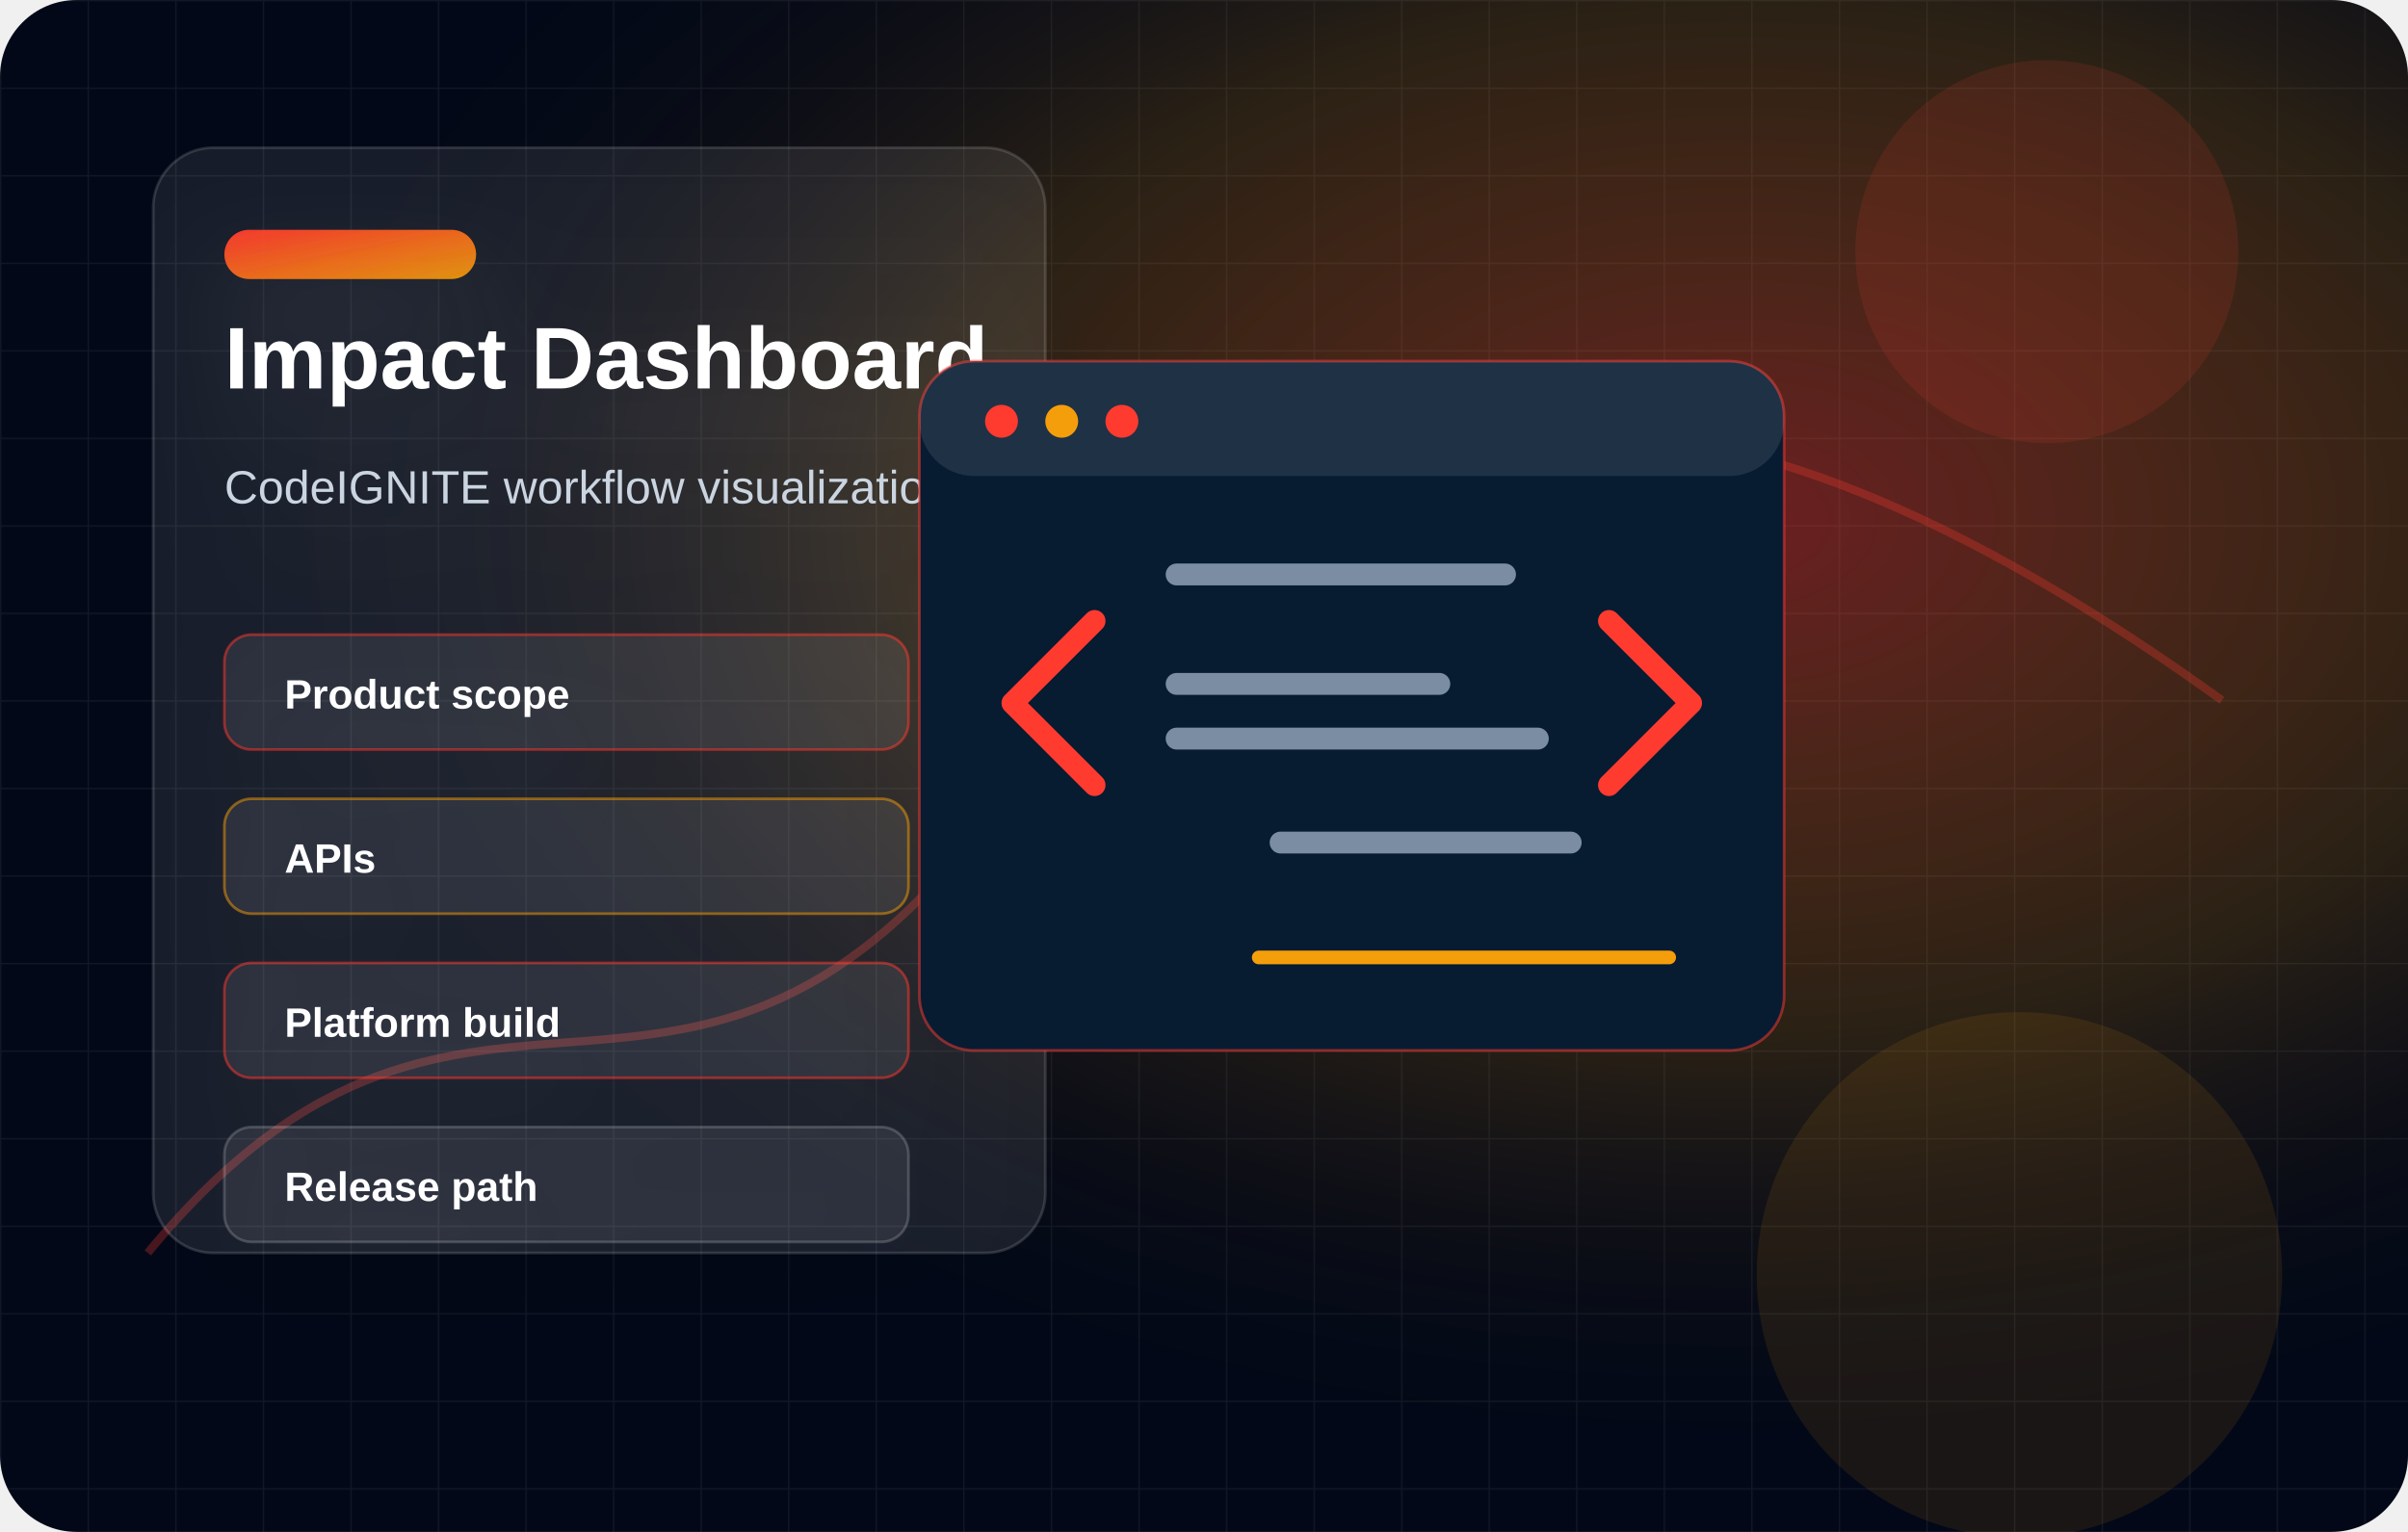
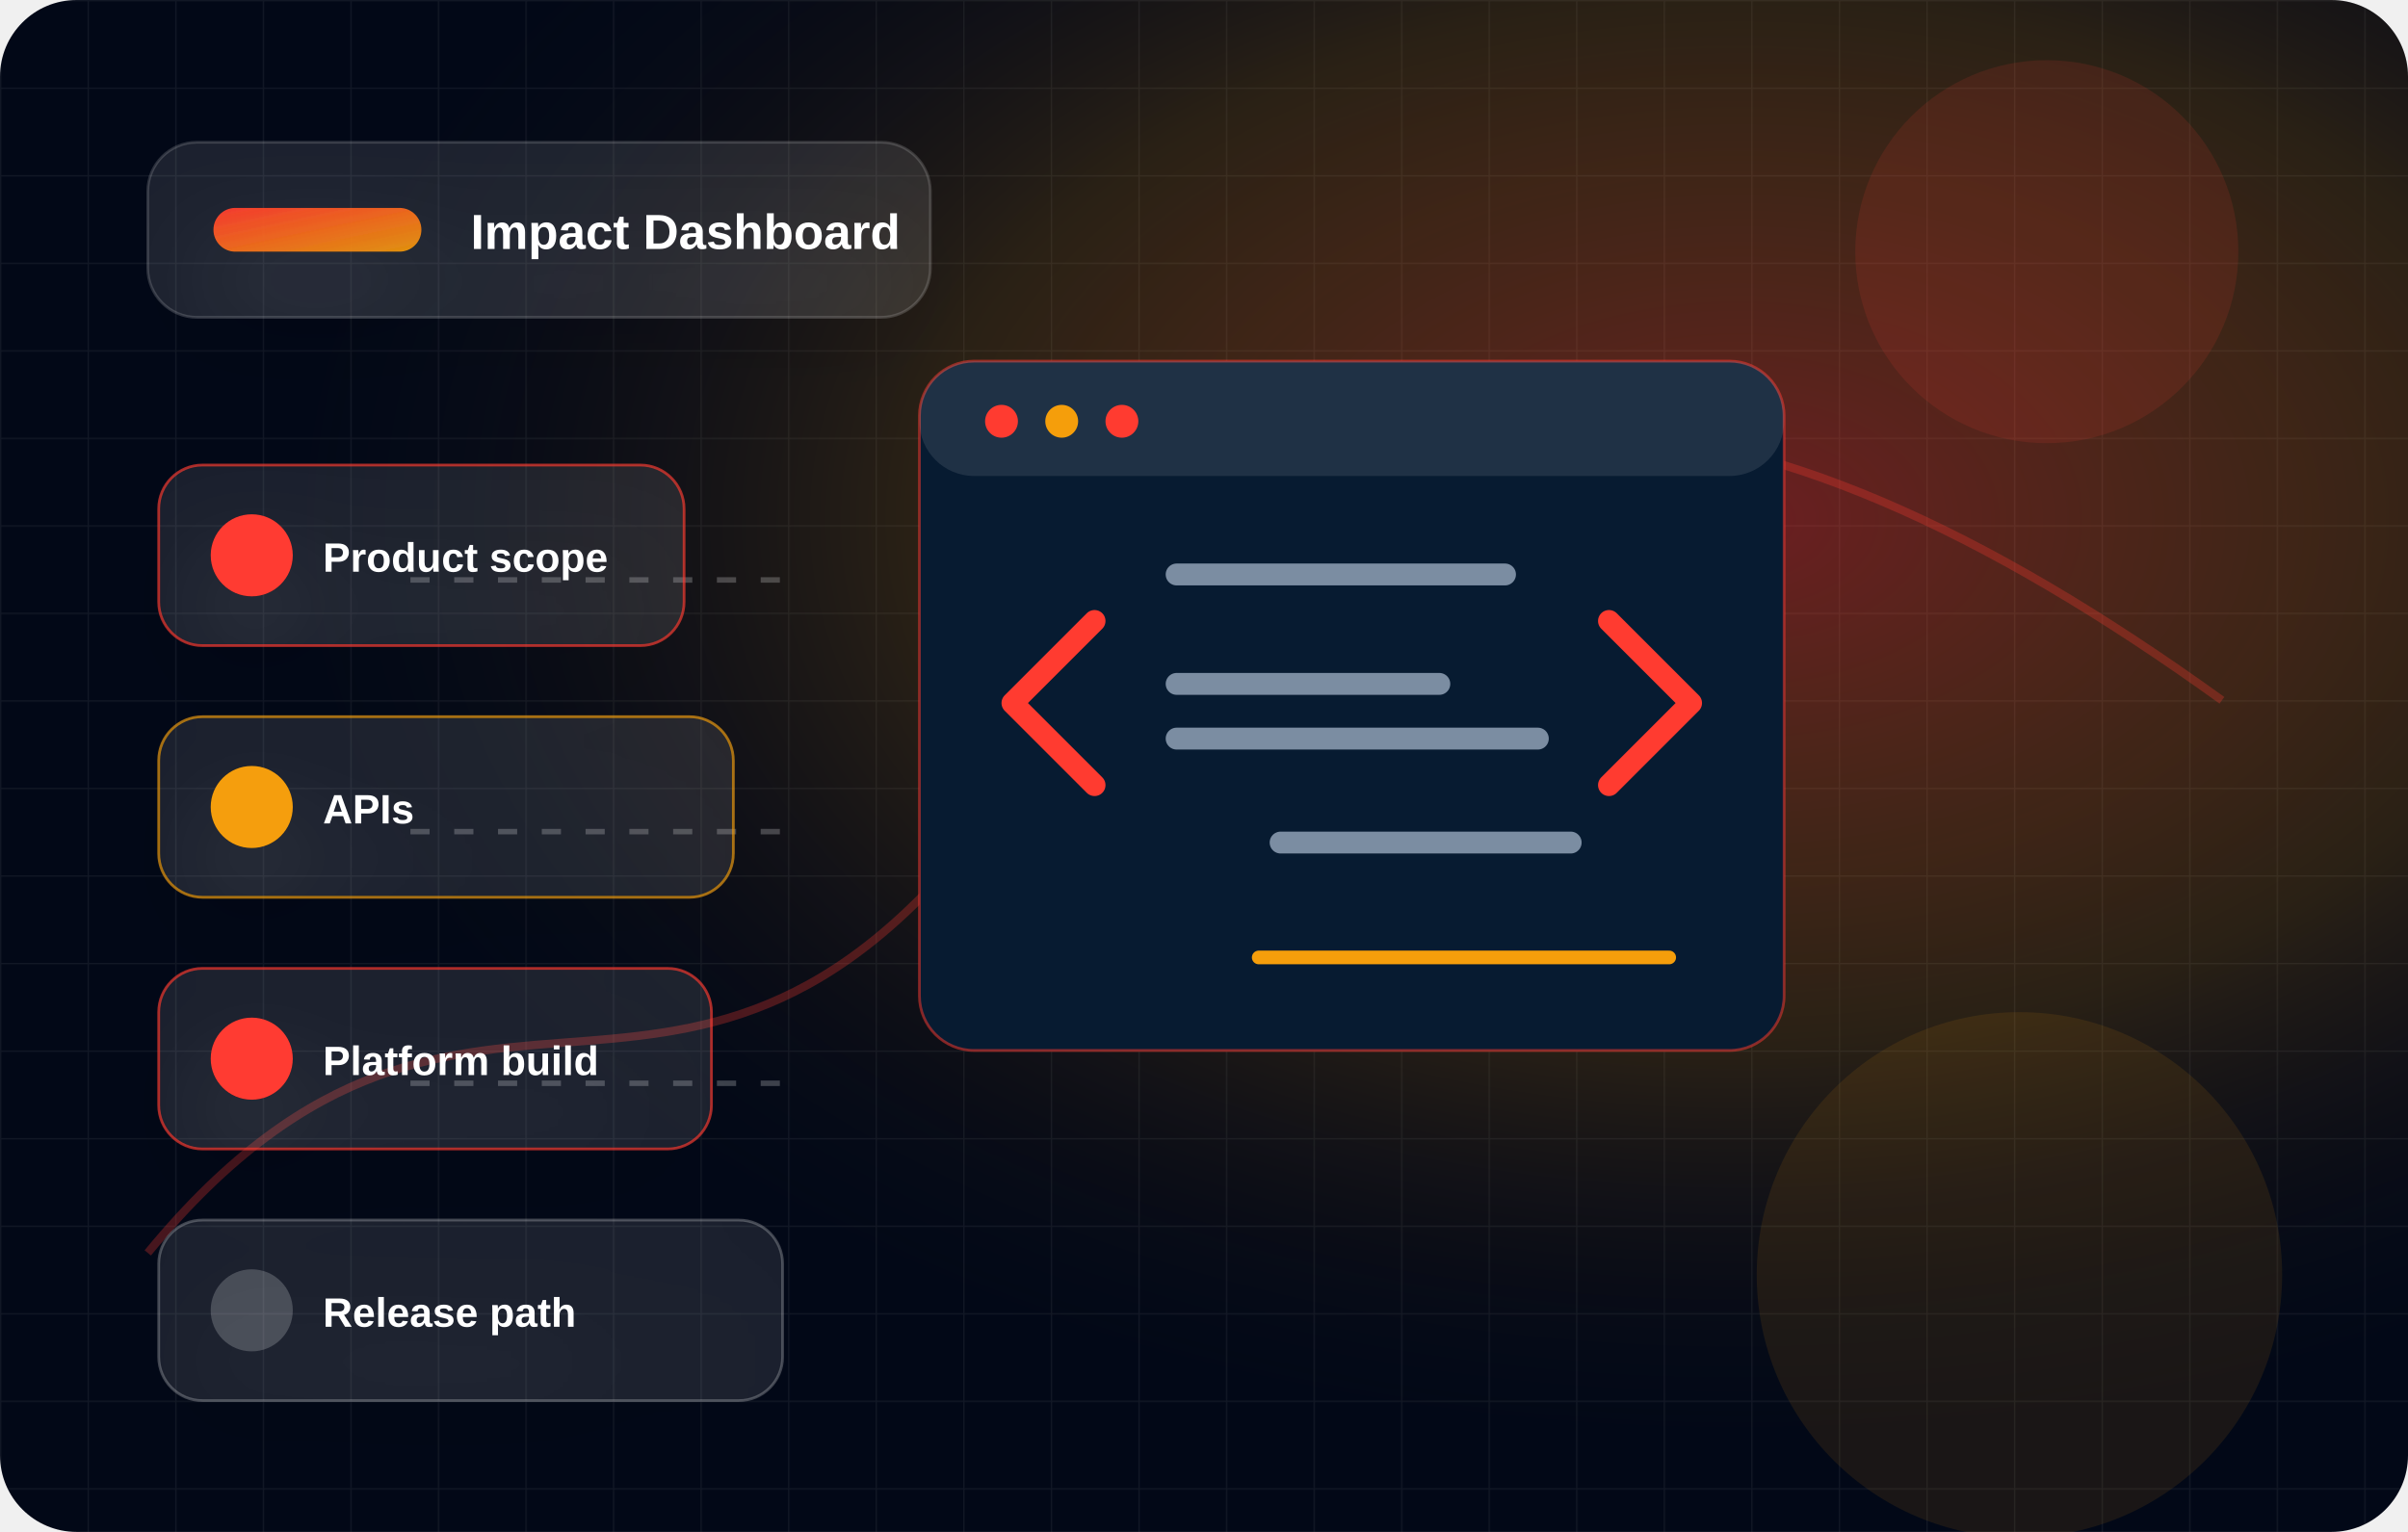
<svg xmlns="http://www.w3.org/2000/svg" width="880" height="560" viewBox="0 0 880 560" role="img" aria-labelledby="title desc">
  <defs>
    <linearGradient id="g" x1="0" y1="0" x2="1" y2="1">
      <stop offset="0" stop-color="#FF3B30" stop-opacity=".95" />
      <stop offset="1" stop-color="#F59E0B" stop-opacity=".9" />
    </linearGradient>
    <radialGradient id="r" cx=".72" cy=".34" r=".62">
      <stop offset="0" stop-color="#FF3B30" stop-opacity=".42" />
      <stop offset=".55" stop-color="#F59E0B" stop-opacity=".16" />
      <stop offset="1" stop-color="#020817" stop-opacity="0" />
    </radialGradient>
    <pattern id="grid" width="32" height="32" patternUnits="userSpaceOnUse">
      <path d="M32 0H0V32" fill="none" stroke="#ffffff" stroke-opacity=".06" />
    </pattern>
    <filter id="s" x="-20%" y="-20%" width="140%" height="140%">
      <feDropShadow dx="0" dy="18" stdDeviation="18" flood-color="#000000" flood-opacity=".28" />
    </filter>
  </defs>
  <rect width="880" height="560" rx="28" fill="#020817" />
  <rect width="880" height="560" rx="28" fill="url(#grid)" />
  <rect width="880" height="560" rx="28" fill="url(#r)" />
  <path d="M54 458 C174 312 255 456 374 282 S640 132 812 256" fill="none" stroke="#FF3B30" stroke-width="3" stroke-opacity=".28" />
-   <g filter="url(#s)">
-     <rect x="56" y="54" width="326" height="404" rx="22" fill="rgba(255,255,255,.08)" stroke="rgba(255,255,255,.14)" />
-     <rect x="82" y="84" width="92" height="18" rx="9" fill="url(#g)" />
-     <text x="82" y="142" font-family="Segoe UI, Arial" font-size="32" font-weight="850" fill="#fff">Impact Dashboard</text>
-     <text x="82" y="184" font-family="Segoe UI, Arial" font-size="17" fill="#cbd5e1">CodeIGNITE workflow visualization</text>
-     <g font-family="Segoe UI, Arial" font-size="15" font-weight="800" fill="#fff">
-       <rect x="82" y="232" width="250" height="42" rx="10" fill="rgba(255,255,255,.08)" stroke="#FF3B30" stroke-opacity=".5" />
-       <text x="104" y="259">Product scope</text>
-       <rect x="82" y="292" width="250" height="42" rx="10" fill="rgba(255,255,255,.08)" stroke="#F59E0B" stroke-opacity=".5" />
-       <text x="104" y="319">APIs</text>
-       <rect x="82" y="352" width="250" height="42" rx="10" fill="rgba(255,255,255,.08)" stroke="#ff3b30" stroke-opacity=".5" />
-       <text x="104" y="379">Platform build</text>
-       <rect x="82" y="412" width="250" height="42" rx="10" fill="rgba(255,255,255,.08)" stroke="#ffffff" stroke-opacity=".18" />
-       <text x="104" y="439">Release path</text>
+   <g filter="url(#s)" font-family="Segoe UI, Arial">
+     <rect x="54" y="52" width="286" height="64" rx="18" fill="#ffffff" fill-opacity=".1" stroke="#ffffff" stroke-opacity=".16" />
+     <rect x="78" y="76" width="76" height="16" rx="8" fill="url(#g)" />
+     <text x="172" y="91" font-size="18" font-weight="850" fill="#fff">Impact Dashboard</text>
+     <g stroke="#ffffff" stroke-opacity=".22" stroke-width="2" stroke-dasharray="7 9">
+       <path d="M150 212 H290" />
+       <path d="M150 304 H290" />
+       <path d="M150 396 H290" />
+     </g>
+     <g>
+       <rect x="58" y="170" width="192" height="66" rx="16" fill="#ffffff" fill-opacity=".09" stroke="#FF3B30" stroke-opacity=".65" />
+       <circle cx="92" cy="203" r="15" fill="#FF3B30" />
+       <text x="118" y="209" font-size="15" font-weight="850" fill="#fff">Product scope</text>
+       <rect x="58" y="262" width="210" height="66" rx="16" fill="#ffffff" fill-opacity=".09" stroke="#F59E0B" stroke-opacity=".65" />
+       <circle cx="92" cy="295" r="15" fill="#F59E0B" />
+       <text x="118" y="301" font-size="15" font-weight="850" fill="#fff">APIs</text>
+       <rect x="58" y="354" width="202" height="66" rx="16" fill="#ffffff" fill-opacity=".09" stroke="#ff3b30" stroke-opacity=".65" />
+       <circle cx="92" cy="387" r="15" fill="#ff3b30" />
+       <text x="118" y="393" font-size="15" font-weight="850" fill="#fff">Platform build</text>
+       <rect x="58" y="446" width="228" height="66" rx="16" fill="#ffffff" fill-opacity=".09" stroke="#ffffff" stroke-opacity=".24" />
+       <circle cx="92" cy="479" r="15" fill="#fff" fill-opacity=".2" />
+       <text x="118" y="485" font-size="15" font-weight="850" fill="#fff">Release path</text>
    </g>
  </g>
  <g class="motif code" transform="translate(336 132)">
    <rect x="0" y="0" width="316" height="252" rx="20" fill="#071b31" stroke="#FF3B30" stroke-opacity=".5" />
-     <rect x="0" y="0" width="316" height="42" rx="20" fill="rgba(255,255,255,.1)" />
+     <rect x="0" y="0" width="316" height="42" rx="20" fill="#ffffff" fill-opacity=".1" />
    <circle cx="30" cy="22" r="6" fill="#ff3b30" />
    <circle cx="52" cy="22" r="6" fill="#F59E0B" />
    <circle cx="74" cy="22" r="6" fill="#FF3B30" />
    <path d="M64 95 L34 125 L64 155 M252 95 L282 125 L252 155" fill="none" stroke="#FF3B30" stroke-width="8" stroke-linecap="round" stroke-linejoin="round" />
    <path d="M132 176 H238 M94 78 H214 M94 118 H190 M94 138 H226" stroke="#dbeafe" stroke-width="8" stroke-opacity=".55" stroke-linecap="round" />
    <path d="M124 218 H274" stroke="#F59E0B" stroke-width="5" stroke-linecap="round" />
  </g>
  <circle cx="748" cy="92" r="70" fill="#FF3B30" opacity=".12" />
  <circle cx="738" cy="466" r="96" fill="#F59E0B" opacity=".1" />
</svg>
